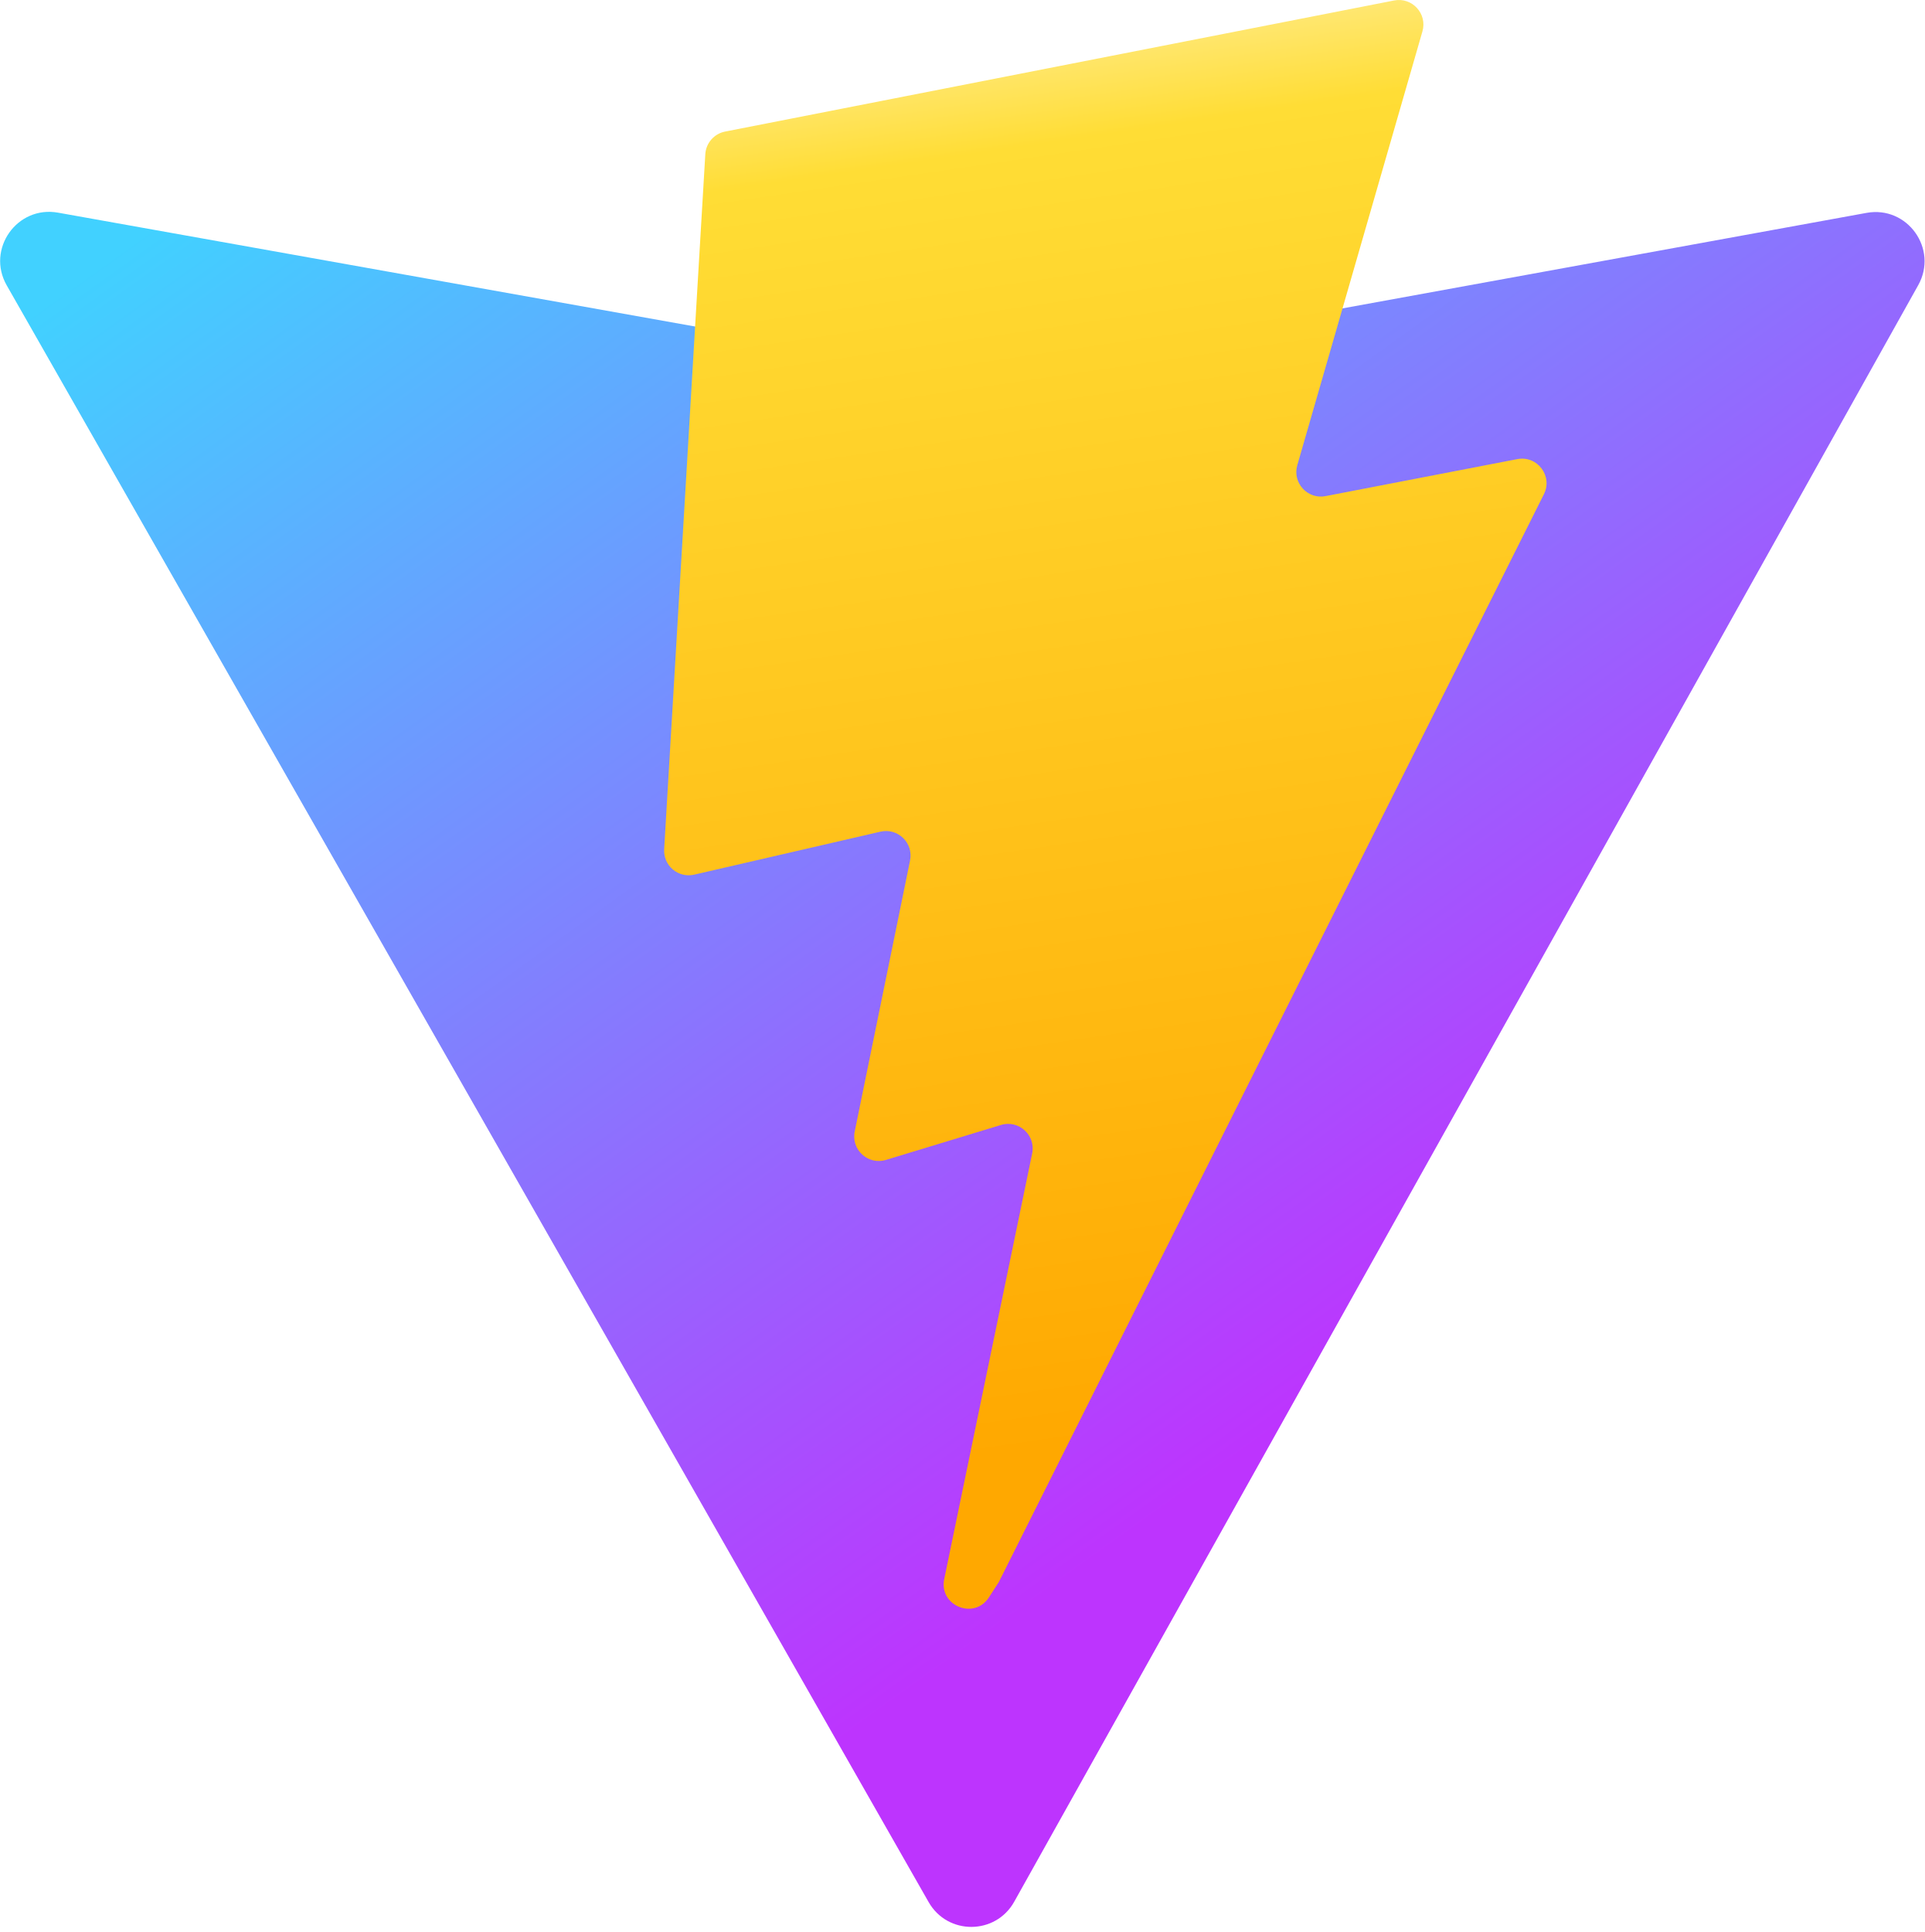
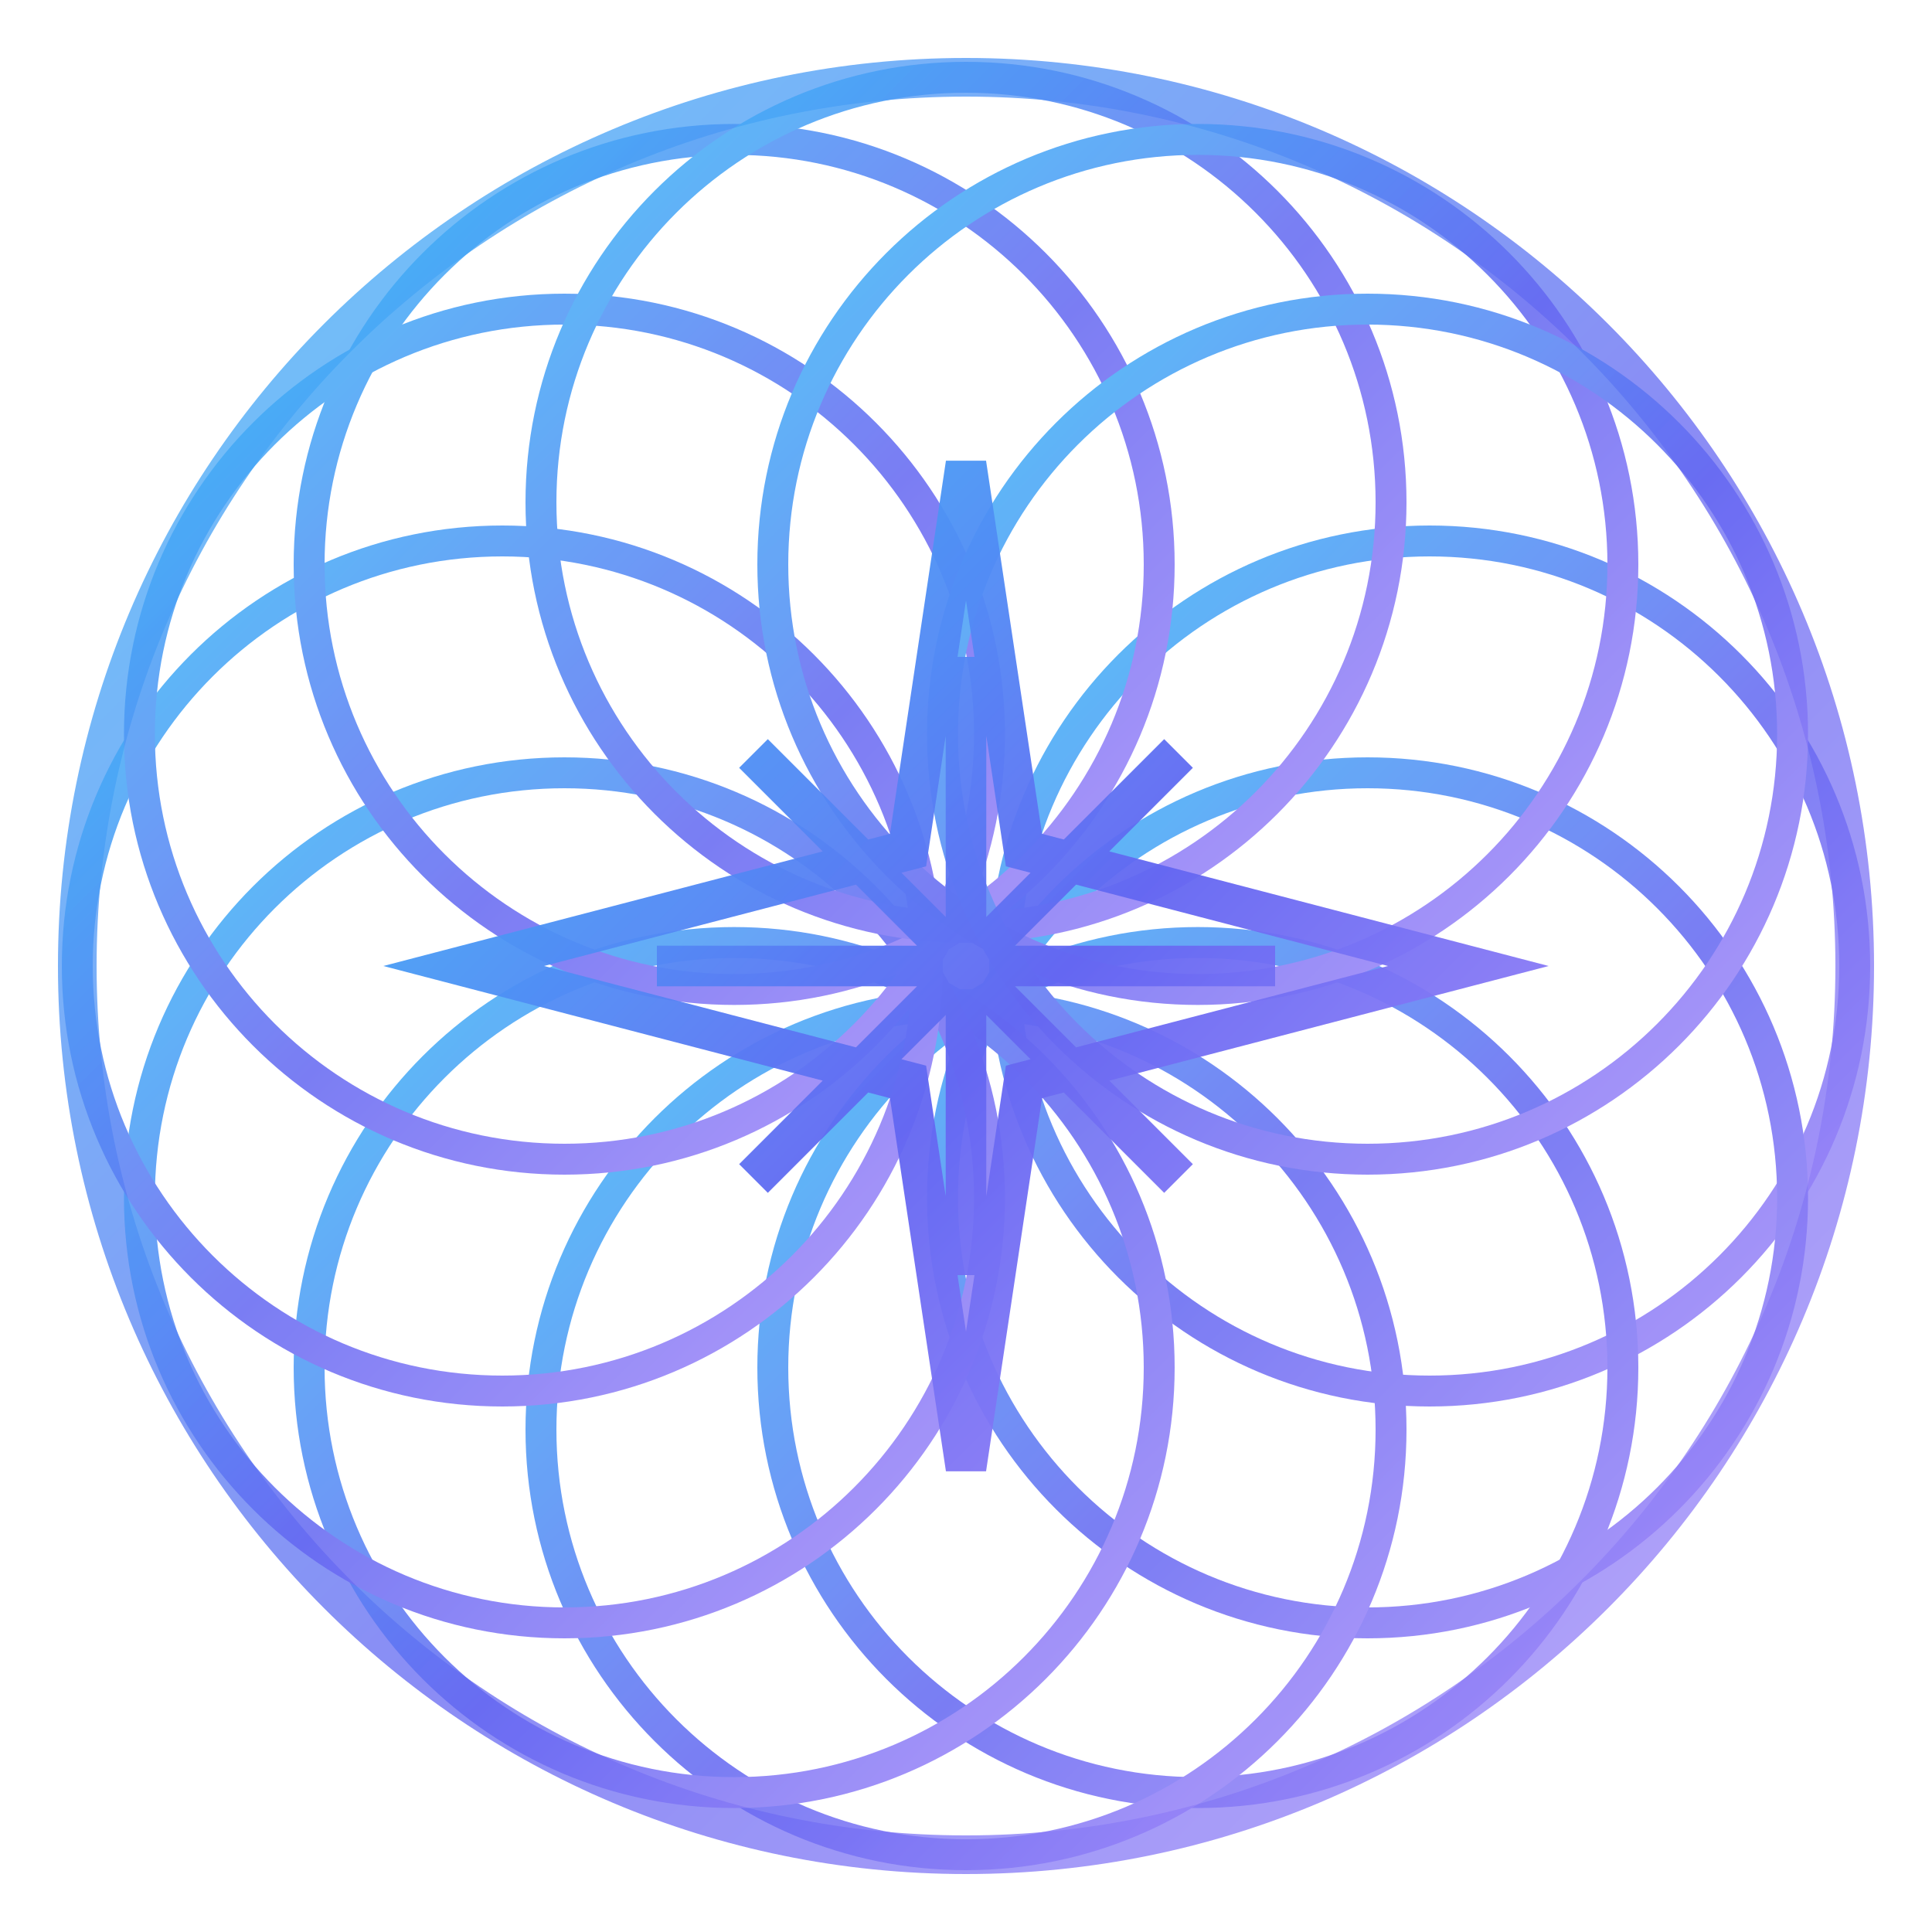
- <svg xmlns="http://www.w3.org/2000/svg" aria-hidden="true" role="img" class="iconify iconify--logos" width="31.88" height="32" preserveAspectRatio="xMidYMid meet" viewBox="0 0 256 257">
+ <svg xmlns="http://www.w3.org/2000/svg" viewBox="0 0 100 100">
  <defs>
-     <linearGradient id="IconifyId1813088fe1fbc01fb466" x1="-.828%" x2="57.636%" y1="7.652%" y2="78.411%">
-       <stop offset="0%" stop-color="#41D1FF" />
-       <stop offset="100%" stop-color="#BD34FE" />
-     </linearGradient>
-     <linearGradient id="IconifyId1813088fe1fbc01fb467" x1="43.376%" x2="50.316%" y1="2.242%" y2="89.03%">
-       <stop offset="0%" stop-color="#FFEA83" />
-       <stop offset="8.333%" stop-color="#FFDD35" />
-       <stop offset="100%" stop-color="#FFA800" />
+     <linearGradient id="g1" x1="0" y1="0" x2="1" y2="1">
+       <stop offset="0" stop-color="rgb(56,189,248)" />
+       <stop offset="0.55" stop-color="rgb(99,102,241)" />
+       <stop offset="1" stop-color="rgb(167,139,250)" />
    </linearGradient>
  </defs>
-   <path fill="url(#IconifyId1813088fe1fbc01fb466)" d="M255.153 37.938L134.897 252.976c-2.483 4.44-8.862 4.466-11.382.048L.875 37.958c-2.746-4.814 1.371-10.646 6.827-9.67l120.385 21.517a6.537 6.537 0 0 0 2.322-.004l117.867-21.483c5.438-.991 9.574 4.796 6.877 9.62Z" />
-   <path fill="url(#IconifyId1813088fe1fbc01fb467)" d="M185.432.063L96.44 17.501a3.268 3.268 0 0 0-2.634 3.014l-5.474 92.456a3.268 3.268 0 0 0 3.997 3.378l24.777-5.718c2.318-.535 4.413 1.507 3.936 3.838l-7.361 36.047c-.495 2.426 1.782 4.5 4.151 3.78l15.304-4.649c2.372-.72 4.652 1.36 4.15 3.788l-11.698 56.621c-.732 3.542 3.979 5.473 5.943 2.437l1.313-2.028l72.516-144.72c1.215-2.423-.88-5.186-3.54-4.672l-25.505 4.922c-2.396.462-4.435-1.77-3.759-4.114l16.646-57.705c.677-2.35-1.37-4.583-3.769-4.113Z" />
+   <circle cx="50" cy="50" r="46" fill="none" stroke="url(#g1)" stroke-width="2" opacity="0.75" />
+   <g fill="none" stroke="url(#g1)" stroke-width="1.6" opacity="0.85">
+     <circle cx="74" cy="50" r="22" />
+     <circle cx="70.784" cy="62" r="22" />
+     <circle cx="62" cy="70.784" r="22" />
+     <circle cx="50" cy="74" r="22" />
+     <circle cx="38" cy="70.784" r="22" />
+     <circle cx="29.216" cy="62" r="22" />
+     <circle cx="26" cy="50" r="22" />
+     <circle cx="29.216" cy="38" r="22" />
+     <circle cx="38" cy="29.216" r="22" />
+     <circle cx="50" cy="26" r="22" />
+     <circle cx="62" cy="29.216" r="22" />
+     <circle cx="70.784" cy="38" r="22" />
+   </g>
+   <path d="     M 50 24     L 53 44     L 76 50     L 53 56     L 50 76     L 47 56     L 24 50     L 47 44     Z     M 50 34 L 50 66     M 34 50 L 66 50     M 39 39 L 61 61     M 61 39 L 39 61   " fill="none" stroke="url(#g1)" stroke-width="2.1" stroke-linejoin="miter" opacity="0.95" />
</svg>
